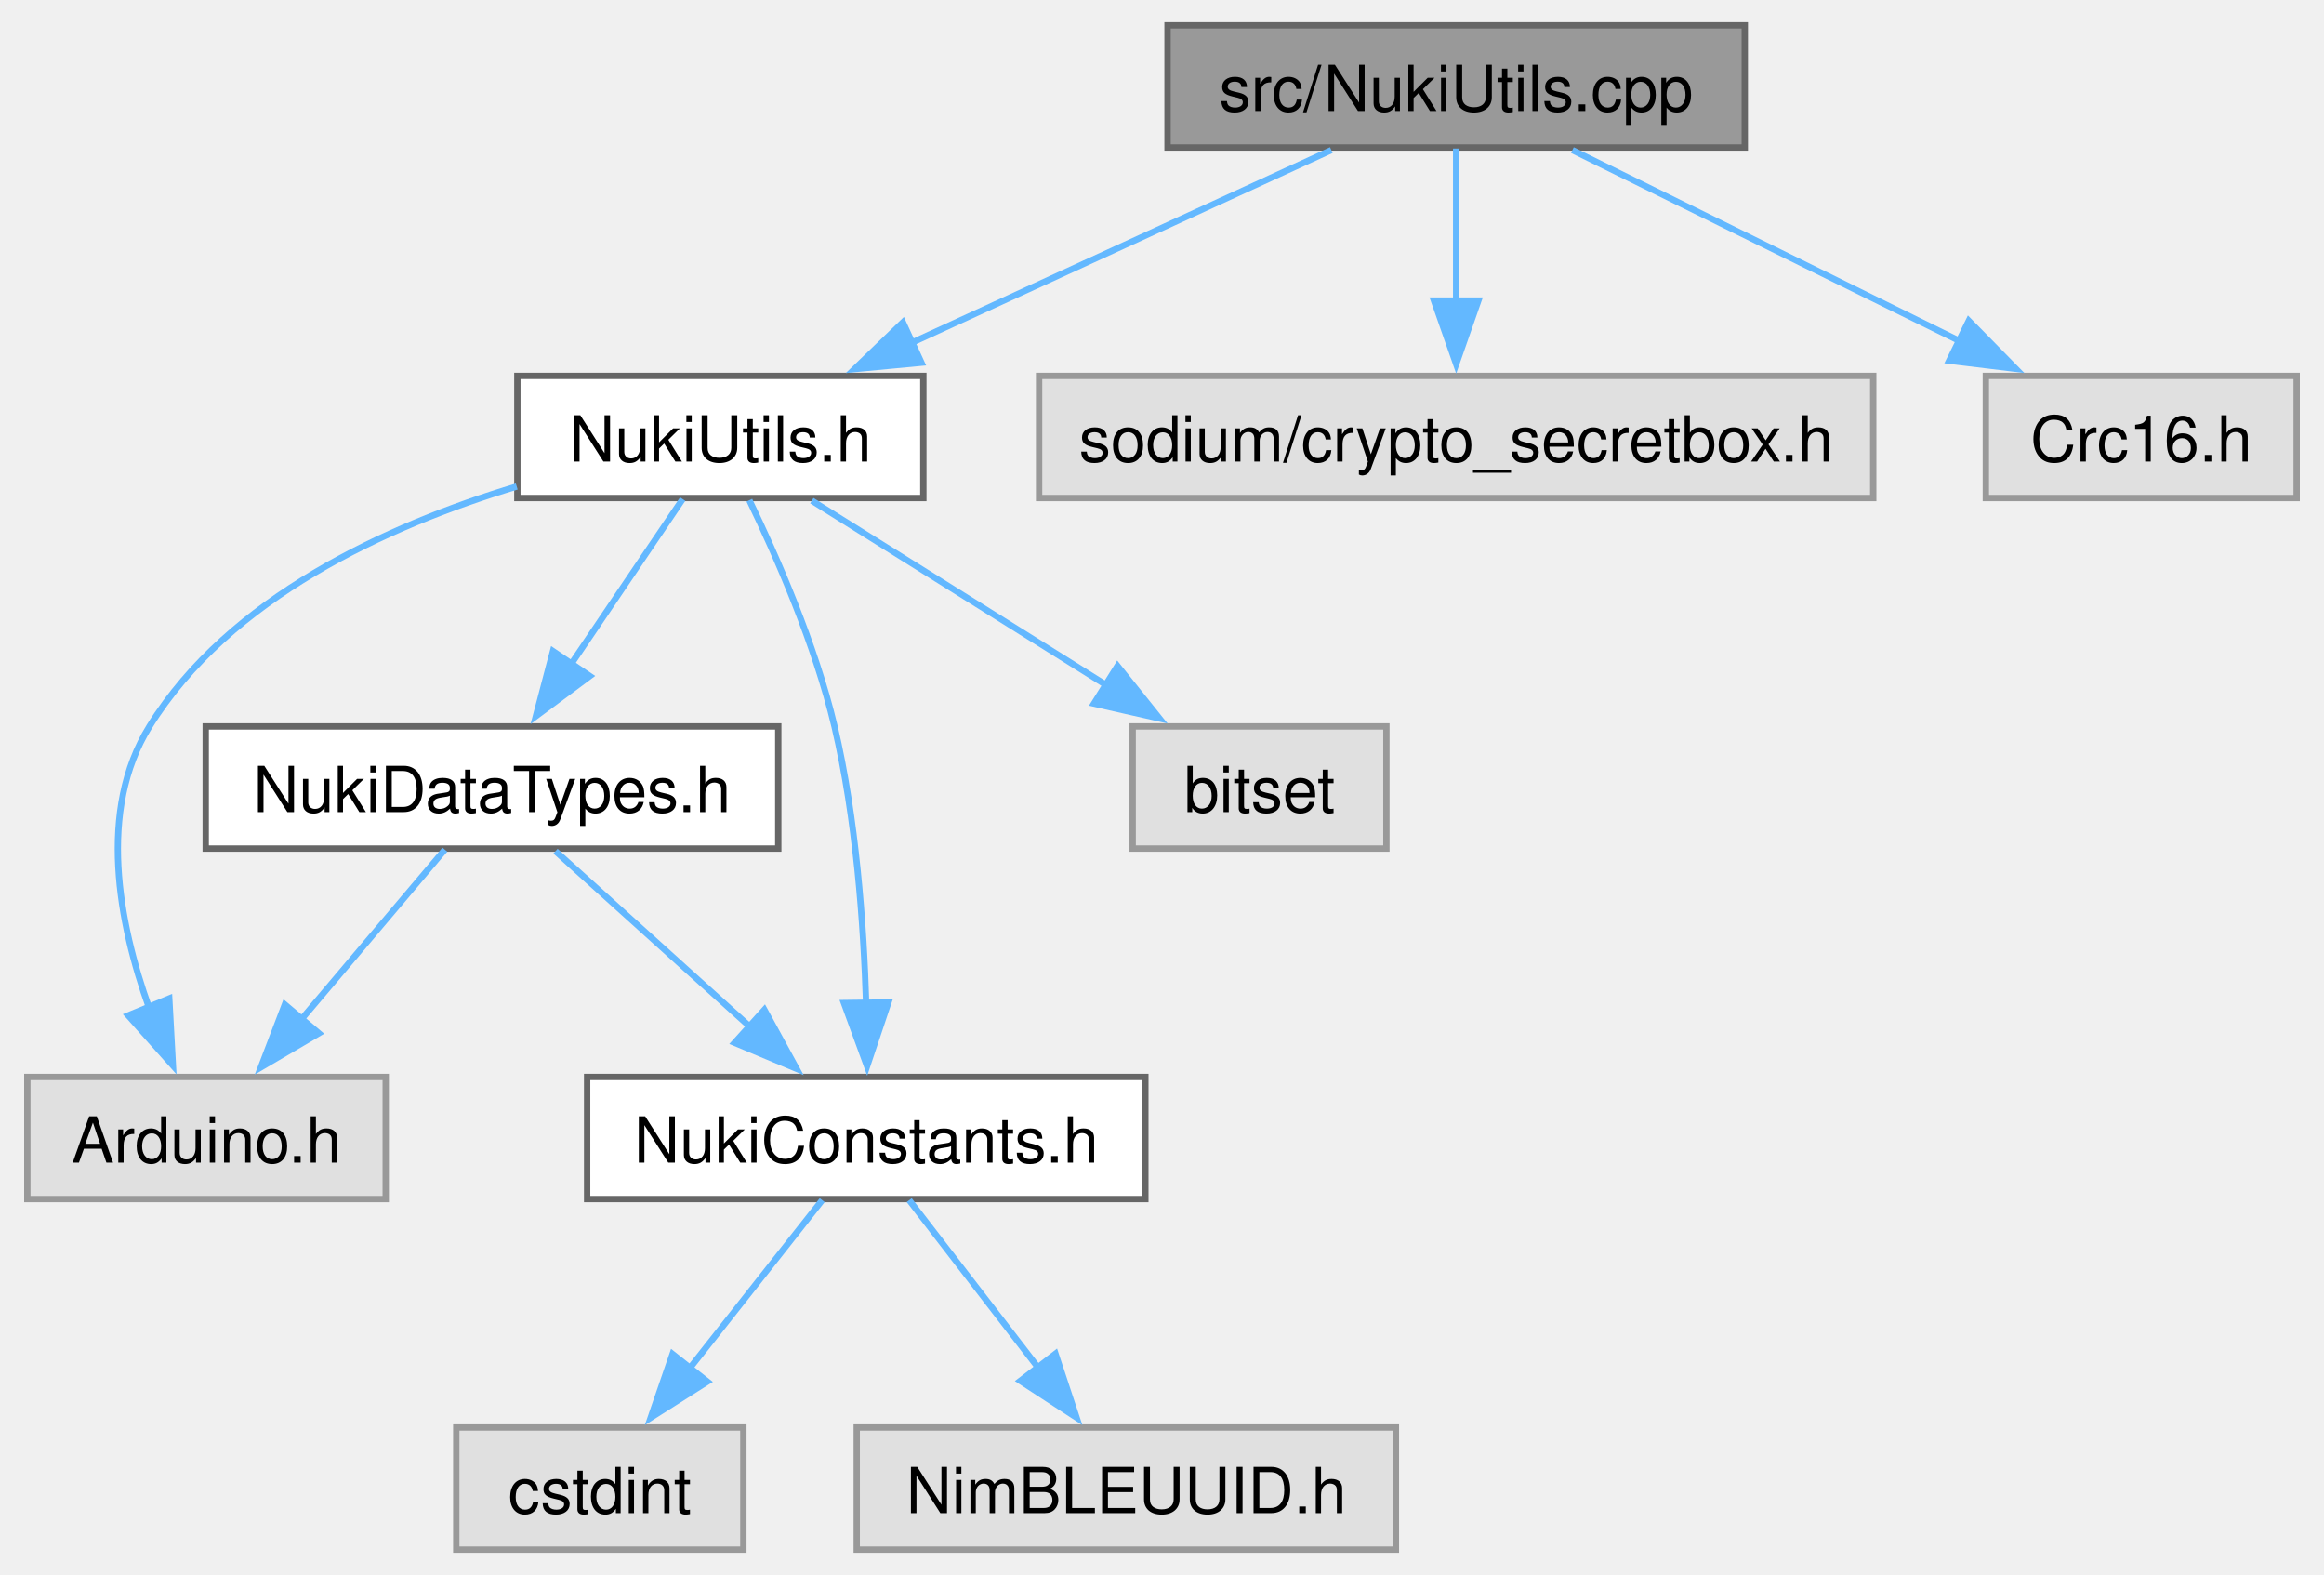
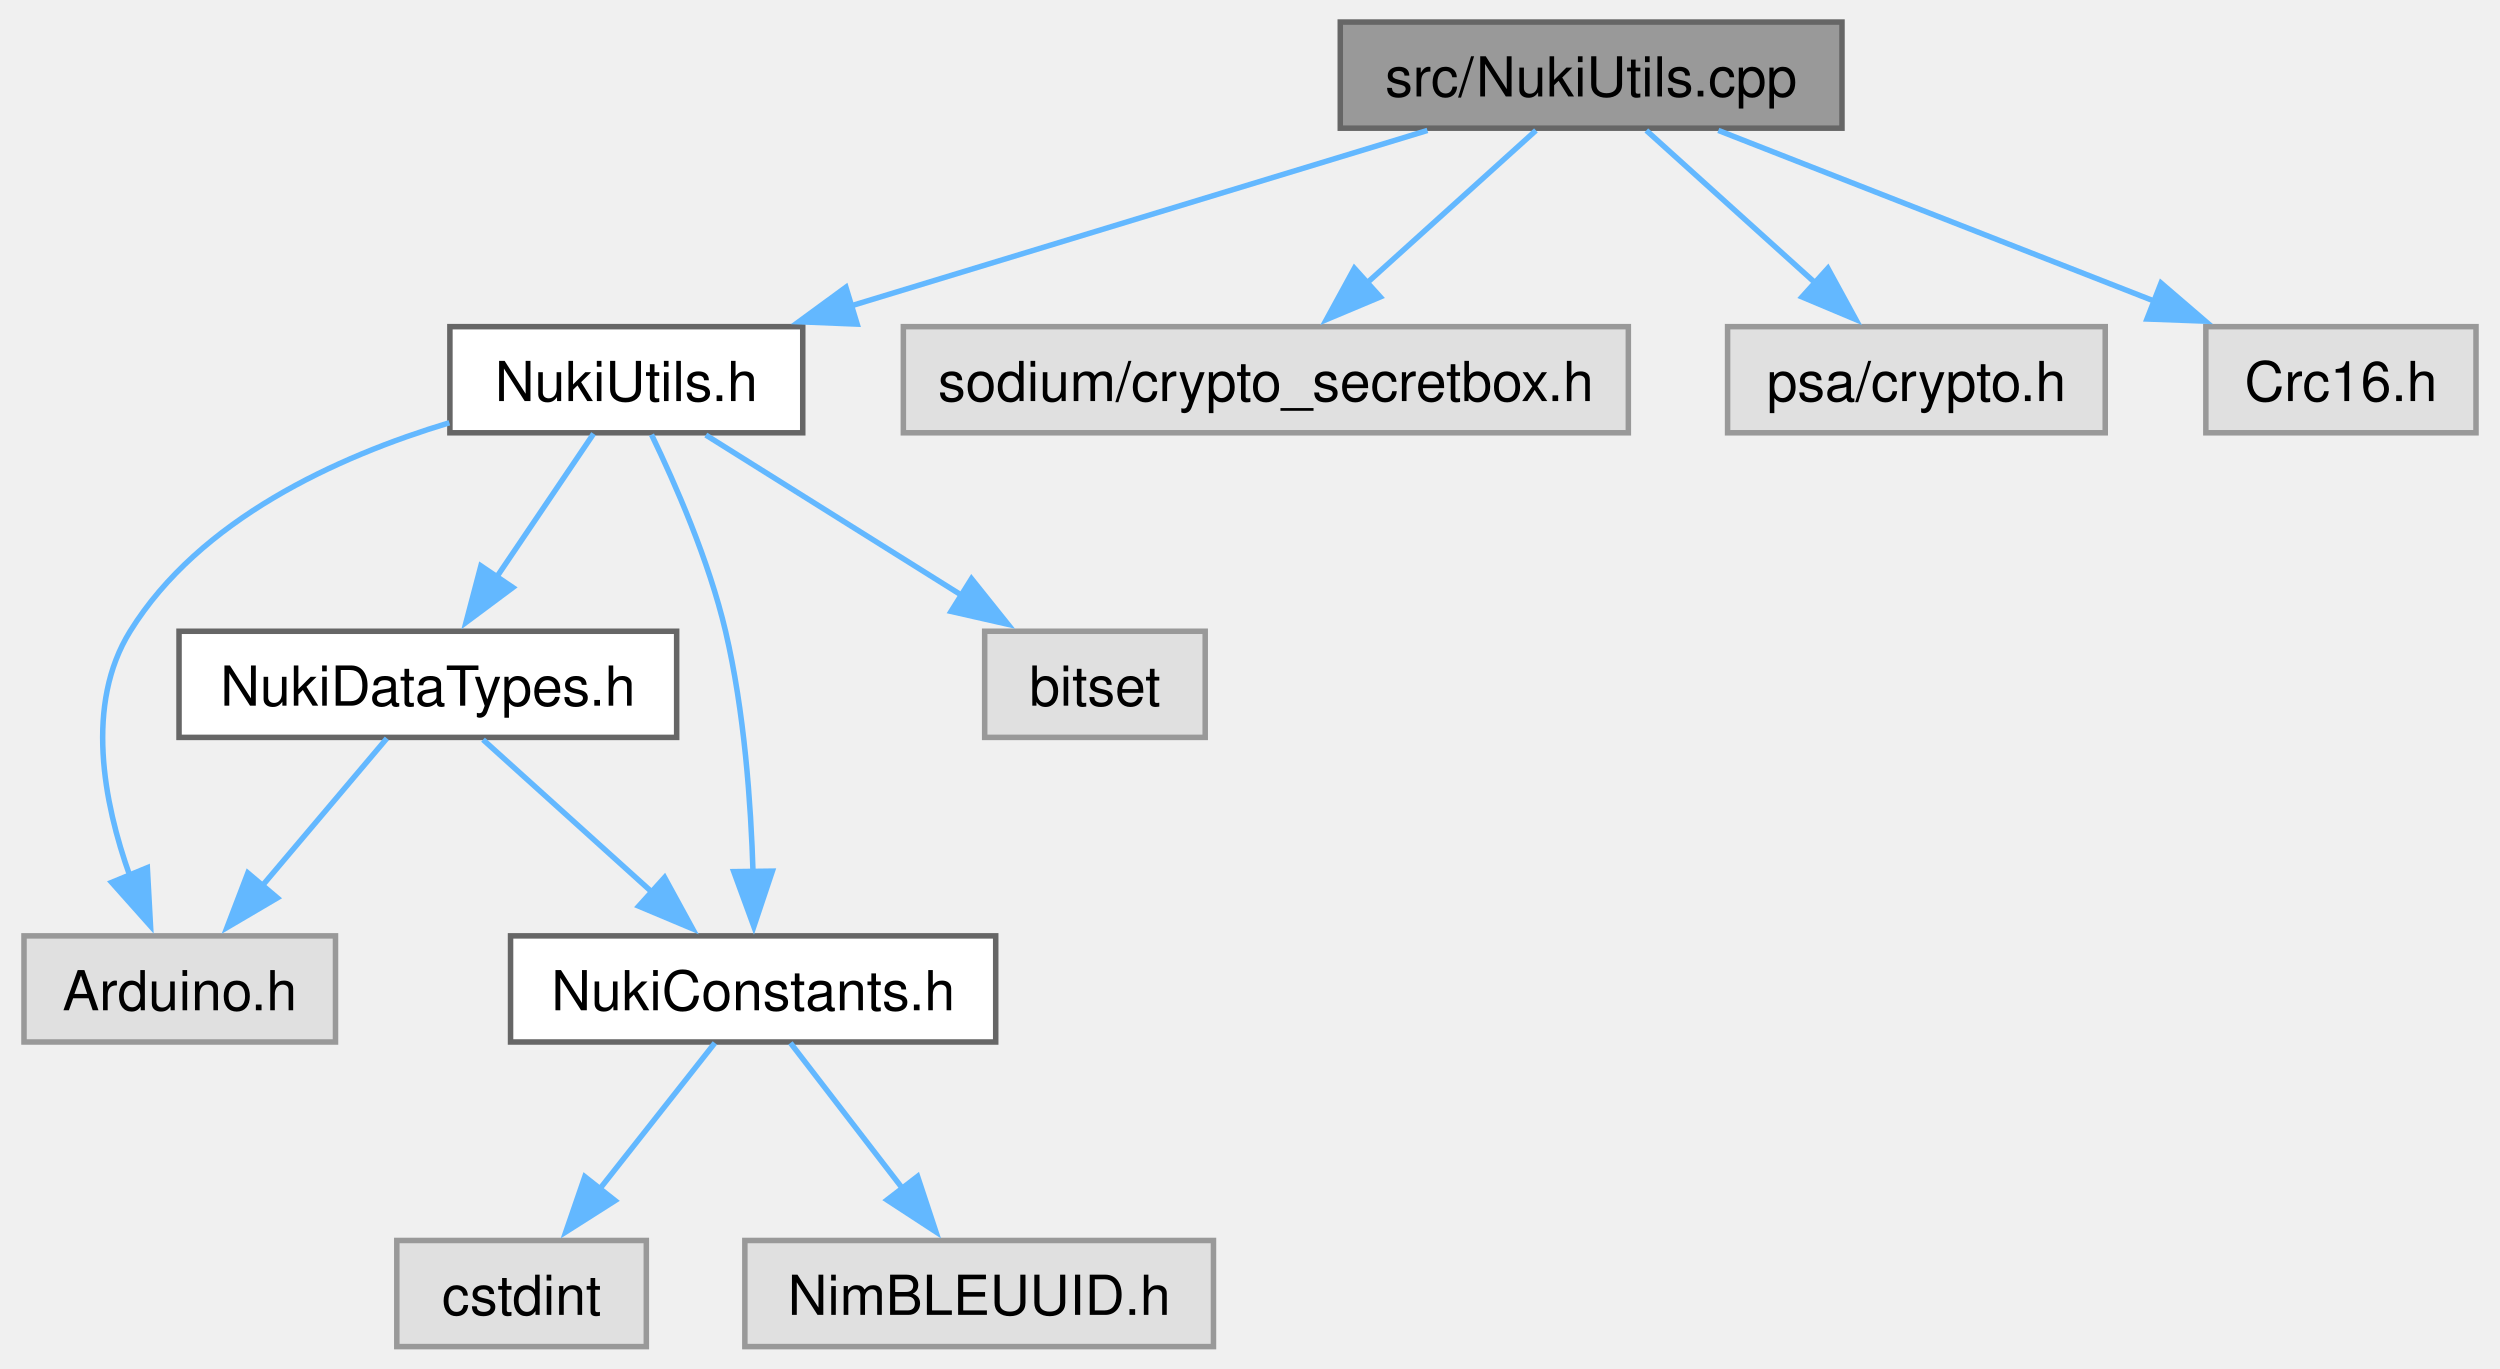
- <svg xmlns="http://www.w3.org/2000/svg" xmlns:xlink="http://www.w3.org/1999/xlink" width="366pt" height="248pt" viewBox="0.00 0.00 365.75 248.25">
+ <svg xmlns="http://www.w3.org/2000/svg" xmlns:xlink="http://www.w3.org/1999/xlink" width="453pt" height="248pt" viewBox="0.00 0.00 452.75 248.25">
  <g id="page0,1_graph0" class="graph" transform="scale(1 1) rotate(0) translate(4 244.25)">
    <g id="Node000001" class="node">
      <g id="a_Node000001">
        <a xlink:title=" ">
-           <polygon fill="#999999" stroke="#666666" points="270.75,-240.25 179.75,-240.25 179.75,-221 270.75,-221 270.75,-240.25" />
-           <text text-anchor="middle" x="225.25" y="-226.75" font-family="Helvetica,sans-Serif" font-size="10.00">src/NukiUtils.cpp</text>
+           <polygon fill="#999999" stroke="#666666" points="329.75,-240.25 238.75,-240.25 238.75,-221 329.75,-221 329.75,-240.25" />
+           <text text-anchor="middle" x="284.25" y="-226.75" font-family="Helvetica,sans-Serif" font-size="10.00">src/NukiUtils.cpp</text>
        </a>
      </g>
    </g>
    <g id="Node000002" class="node">
      <g id="a_Node000002">
        <a xlink:href="_nuki_utils_8h.html" target="_top" xlink:title=" ">
          <polygon fill="white" stroke="#666666" points="141.25,-185 77.25,-185 77.25,-165.75 141.25,-165.75 141.25,-185" />
          <text text-anchor="middle" x="109.25" y="-171.5" font-family="Helvetica,sans-Serif" font-size="10.00">NukiUtils.h</text>
        </a>
      </g>
    </g>
    <g id="edge1_Node000001_Node000002" class="edge">
      <g id="a_edge1_Node000001_Node000002">
        <a xlink:title=" ">
-           <path fill="none" stroke="#63b8ff" d="M205.57,-220.59C187.41,-212.25 160.17,-199.75 139.28,-190.16" />
-           <polygon fill="#63b8ff" stroke="#63b8ff" points="140.95,-187.08 130.4,-186.08 138.03,-193.44 140.95,-187.08" />
+           <path fill="none" stroke="#63b8ff" d="M254.56,-220.59C225.78,-211.83 181.88,-198.48 149.87,-188.73" />
+           <polygon fill="#63b8ff" stroke="#63b8ff" points="151.12,-185.46 140.53,-185.89 149.08,-192.15 151.12,-185.46" />
        </a>
      </g>
    </g>
    <g id="Node000009" class="node">
      <g id="a_Node000009">
        <a xlink:title=" ">
          <polygon fill="#e0e0e0" stroke="#999999" points="291,-185 159.5,-185 159.5,-165.75 291,-165.75 291,-185" />
          <text text-anchor="middle" x="225.25" y="-171.5" font-family="Helvetica,sans-Serif" font-size="10.00">sodium/crypto_secretbox.h</text>
        </a>
      </g>
    </g>
    <g id="edge10_Node000001_Node000009" class="edge">
      <g id="a_edge10_Node000001_Node000009">
        <a xlink:title=" ">
-           <path fill="none" stroke="#63b8ff" d="M225.25,-220.83C225.25,-214.32 225.25,-205.17 225.25,-196.87" />
-           <polygon fill="#63b8ff" stroke="#63b8ff" points="228.75,-196.87 225.25,-186.87 221.75,-196.87 228.75,-196.87" />
+           <path fill="none" stroke="#63b8ff" d="M274.24,-220.59C265.88,-213.05 253.75,-202.1 243.65,-192.98" />
+           <polygon fill="#63b8ff" stroke="#63b8ff" points="246,-190.39 236.23,-186.29 241.31,-195.59 246,-190.39" />
        </a>
      </g>
    </g>
    <g id="Node000010" class="node">
      <g id="a_Node000010">
        <a xlink:title=" ">
-           <polygon fill="#e0e0e0" stroke="#999999" points="357.75,-185 308.75,-185 308.75,-165.75 357.75,-165.75 357.75,-185" />
-           <text text-anchor="middle" x="333.25" y="-171.5" font-family="Helvetica,sans-Serif" font-size="10.00">Crc16.h</text>
+           <polygon fill="#e0e0e0" stroke="#999999" points="377.5,-185 309,-185 309,-165.75 377.5,-165.75 377.5,-185" />
+           <text text-anchor="middle" x="343.25" y="-171.5" font-family="Helvetica,sans-Serif" font-size="10.00">psa/crypto.h</text>
        </a>
      </g>
    </g>
    <g id="edge11_Node000001_Node000010" class="edge">
      <g id="a_edge11_Node000001_Node000010">
        <a xlink:title=" ">
-           <path fill="none" stroke="#63b8ff" d="M243.57,-220.59C260.33,-212.33 285.38,-199.98 304.75,-190.43" />
-           <polygon fill="#63b8ff" stroke="#63b8ff" points="306.06,-193.68 313.48,-186.12 302.97,-187.4 306.06,-193.68" />
+           <path fill="none" stroke="#63b8ff" d="M294.26,-220.59C302.62,-213.05 314.75,-202.1 324.85,-192.98" />
+           <polygon fill="#63b8ff" stroke="#63b8ff" points="327.19,-195.59 332.27,-186.29 322.5,-190.39 327.19,-195.59" />
+         </a>
+       </g>
+     </g>
+     <g id="Node000011" class="node">
+       <g id="a_Node000011">
+         <a xlink:title=" ">
+           <polygon fill="#e0e0e0" stroke="#999999" points="444.75,-185 395.75,-185 395.75,-165.75 444.75,-165.75 444.75,-185" />
+           <text text-anchor="middle" x="420.25" y="-171.5" font-family="Helvetica,sans-Serif" font-size="10.00">Crc16.h</text>
+         </a>
+       </g>
+     </g>
+     <g id="edge12_Node000001_Node000011" class="edge">
+       <g id="a_edge12_Node000001_Node000011">
+         <a xlink:title=" ">
+           <path fill="none" stroke="#63b8ff" d="M307.32,-220.59C329.01,-212.1 361.73,-199.29 386.38,-189.64" />
+           <polygon fill="#63b8ff" stroke="#63b8ff" points="387.62,-192.91 395.66,-186 385.07,-186.39 387.62,-192.91" />
        </a>
      </g>
    </g>
    <g id="Node000003" class="node">
      <g id="a_Node000003">
        <a xlink:title=" ">
          <polygon fill="#e0e0e0" stroke="#999999" points="56.5,-74.5 0,-74.5 0,-55.25 56.5,-55.25 56.5,-74.5" />
          <text text-anchor="middle" x="28.25" y="-61" font-family="Helvetica,sans-Serif" font-size="10.00">Arduino.h</text>
        </a>
      </g>
    </g>
    <g id="edge2_Node000002_Node000003" class="edge">
      <g id="a_edge2_Node000002_Node000003">
        <a xlink:title=" ">
          <path fill="none" stroke="#63b8ff" d="M77.15,-167.57C56.73,-161.41 31.85,-150.05 19.25,-129.75 11.03,-116.5 14.41,-98.77 19.21,-85.35" />
          <polygon fill="#63b8ff" stroke="#63b8ff" points="22.37,-86.87 22.95,-76.29 15.9,-84.2 22.37,-86.87" />
        </a>
      </g>
    </g>
    <g id="Node000004" class="node">
      <g id="a_Node000004">
        <a xlink:href="_nuki_data_types_8h.html" target="_top" xlink:title=" ">
          <polygon fill="white" stroke="#666666" points="118.38,-129.75 28.12,-129.75 28.12,-110.5 118.38,-110.5 118.38,-129.75" />
          <text text-anchor="middle" x="73.25" y="-116.25" font-family="Helvetica,sans-Serif" font-size="10.00">NukiDataTypes.h</text>
        </a>
      </g>
    </g>
    <g id="edge3_Node000002_Node000004" class="edge">
      <g id="a_edge3_Node000002_Node000004">
        <a xlink:title=" ">
          <path fill="none" stroke="#63b8ff" d="M103.31,-165.58C98.54,-158.53 91.69,-148.4 85.73,-139.58" />
          <polygon fill="#63b8ff" stroke="#63b8ff" points="88.67,-137.69 80.17,-131.36 82.87,-141.61 88.67,-137.69" />
        </a>
      </g>
    </g>
    <g id="Node000005" class="node">
      <g id="a_Node000005">
        <a xlink:href="_nuki_constants_8h.html" target="_top" xlink:title=" ">
          <polygon fill="white" stroke="#666666" points="176.25,-74.5 88.25,-74.5 88.25,-55.25 176.25,-55.25 176.25,-74.5" />
          <text text-anchor="middle" x="132.25" y="-61" font-family="Helvetica,sans-Serif" font-size="10.00">NukiConstants.h</text>
        </a>
      </g>
    </g>
    <g id="edge8_Node000002_Node000005" class="edge">
      <g id="a_edge8_Node000002_Node000005">
        <a xlink:title=" ">
          <path fill="none" stroke="#63b8ff" d="M113.82,-165.41C118.08,-156.59 124.23,-142.6 127.25,-129.75 130.65,-115.29 131.86,-98.54 132.24,-85.82" />
          <polygon fill="#63b8ff" stroke="#63b8ff" points="135.74,-86.24 132.38,-76.2 128.74,-86.15 135.74,-86.24" />
        </a>
      </g>
    </g>
    <g id="Node000008" class="node">
      <g id="a_Node000008">
        <a xlink:title=" ">
          <polygon fill="#e0e0e0" stroke="#999999" points="214.25,-129.75 174.25,-129.75 174.25,-110.5 214.25,-110.5 214.25,-129.75" />
          <text text-anchor="middle" x="194.25" y="-116.25" font-family="Helvetica,sans-Serif" font-size="10.00">bitset</text>
        </a>
      </g>
    </g>
    <g id="edge9_Node000002_Node000008" class="edge">
      <g id="a_edge9_Node000002_Node000008">
        <a xlink:title=" ">
          <path fill="none" stroke="#63b8ff" d="M123.67,-165.34C136.37,-157.39 155.12,-145.64 170.11,-136.25" />
          <polygon fill="#63b8ff" stroke="#63b8ff" points="171.86,-139.28 178.48,-131.01 168.15,-133.35 171.86,-139.28" />
        </a>
      </g>
    </g>
    <g id="edge4_Node000004_Node000003" class="edge">
      <g id="a_edge4_Node000004_Node000003">
        <a xlink:title=" ">
          <path fill="none" stroke="#63b8ff" d="M65.82,-110.33C59.67,-103.05 50.74,-92.48 43.12,-83.48" />
          <polygon fill="#63b8ff" stroke="#63b8ff" points="45.95,-81.39 36.82,-76.02 40.6,-85.91 45.95,-81.39" />
        </a>
      </g>
    </g>
    <g id="edge5_Node000004_Node000005" class="edge">
      <g id="a_edge5_Node000004_Node000005">
        <a xlink:title=" ">
          <path fill="none" stroke="#63b8ff" d="M83.26,-110.09C91.62,-102.55 103.75,-91.6 113.85,-82.48" />
          <polygon fill="#63b8ff" stroke="#63b8ff" points="116.19,-85.09 121.27,-75.79 111.5,-79.89 116.19,-85.09" />
        </a>
      </g>
    </g>
    <g id="Node000006" class="node">
      <g id="a_Node000006">
        <a xlink:title=" ">
          <polygon fill="#e0e0e0" stroke="#999999" points="112.88,-19.25 67.62,-19.25 67.62,0 112.88,0 112.88,-19.25" />
          <text text-anchor="middle" x="90.25" y="-5.75" font-family="Helvetica,sans-Serif" font-size="10.00">cstdint</text>
        </a>
      </g>
    </g>
    <g id="edge6_Node000005_Node000006" class="edge">
      <g id="a_edge6_Node000005_Node000006">
        <a xlink:title=" ">
          <path fill="none" stroke="#63b8ff" d="M125.31,-55.08C119.63,-47.88 111.41,-37.46 104.36,-28.51" />
          <polygon fill="#63b8ff" stroke="#63b8ff" points="107.21,-26.48 98.27,-20.8 101.72,-30.82 107.21,-26.48" />
        </a>
      </g>
    </g>
    <g id="Node000007" class="node">
      <g id="a_Node000007">
        <a xlink:title=" ">
          <polygon fill="#e0e0e0" stroke="#999999" points="215.75,-19.25 130.75,-19.25 130.75,0 215.75,0 215.75,-19.25" />
          <text text-anchor="middle" x="173.25" y="-5.75" font-family="Helvetica,sans-Serif" font-size="10.00">NimBLEUUID.h</text>
        </a>
      </g>
    </g>
    <g id="edge7_Node000005_Node000007" class="edge">
      <g id="a_edge7_Node000005_Node000007">
        <a xlink:title=" ">
          <path fill="none" stroke="#63b8ff" d="M139.02,-55.08C144.57,-47.88 152.59,-37.46 159.48,-28.51" />
          <polygon fill="#63b8ff" stroke="#63b8ff" points="162.08,-30.87 165.41,-20.81 156.54,-26.6 162.08,-30.87" />
        </a>
      </g>
    </g>
  </g>
</svg>
